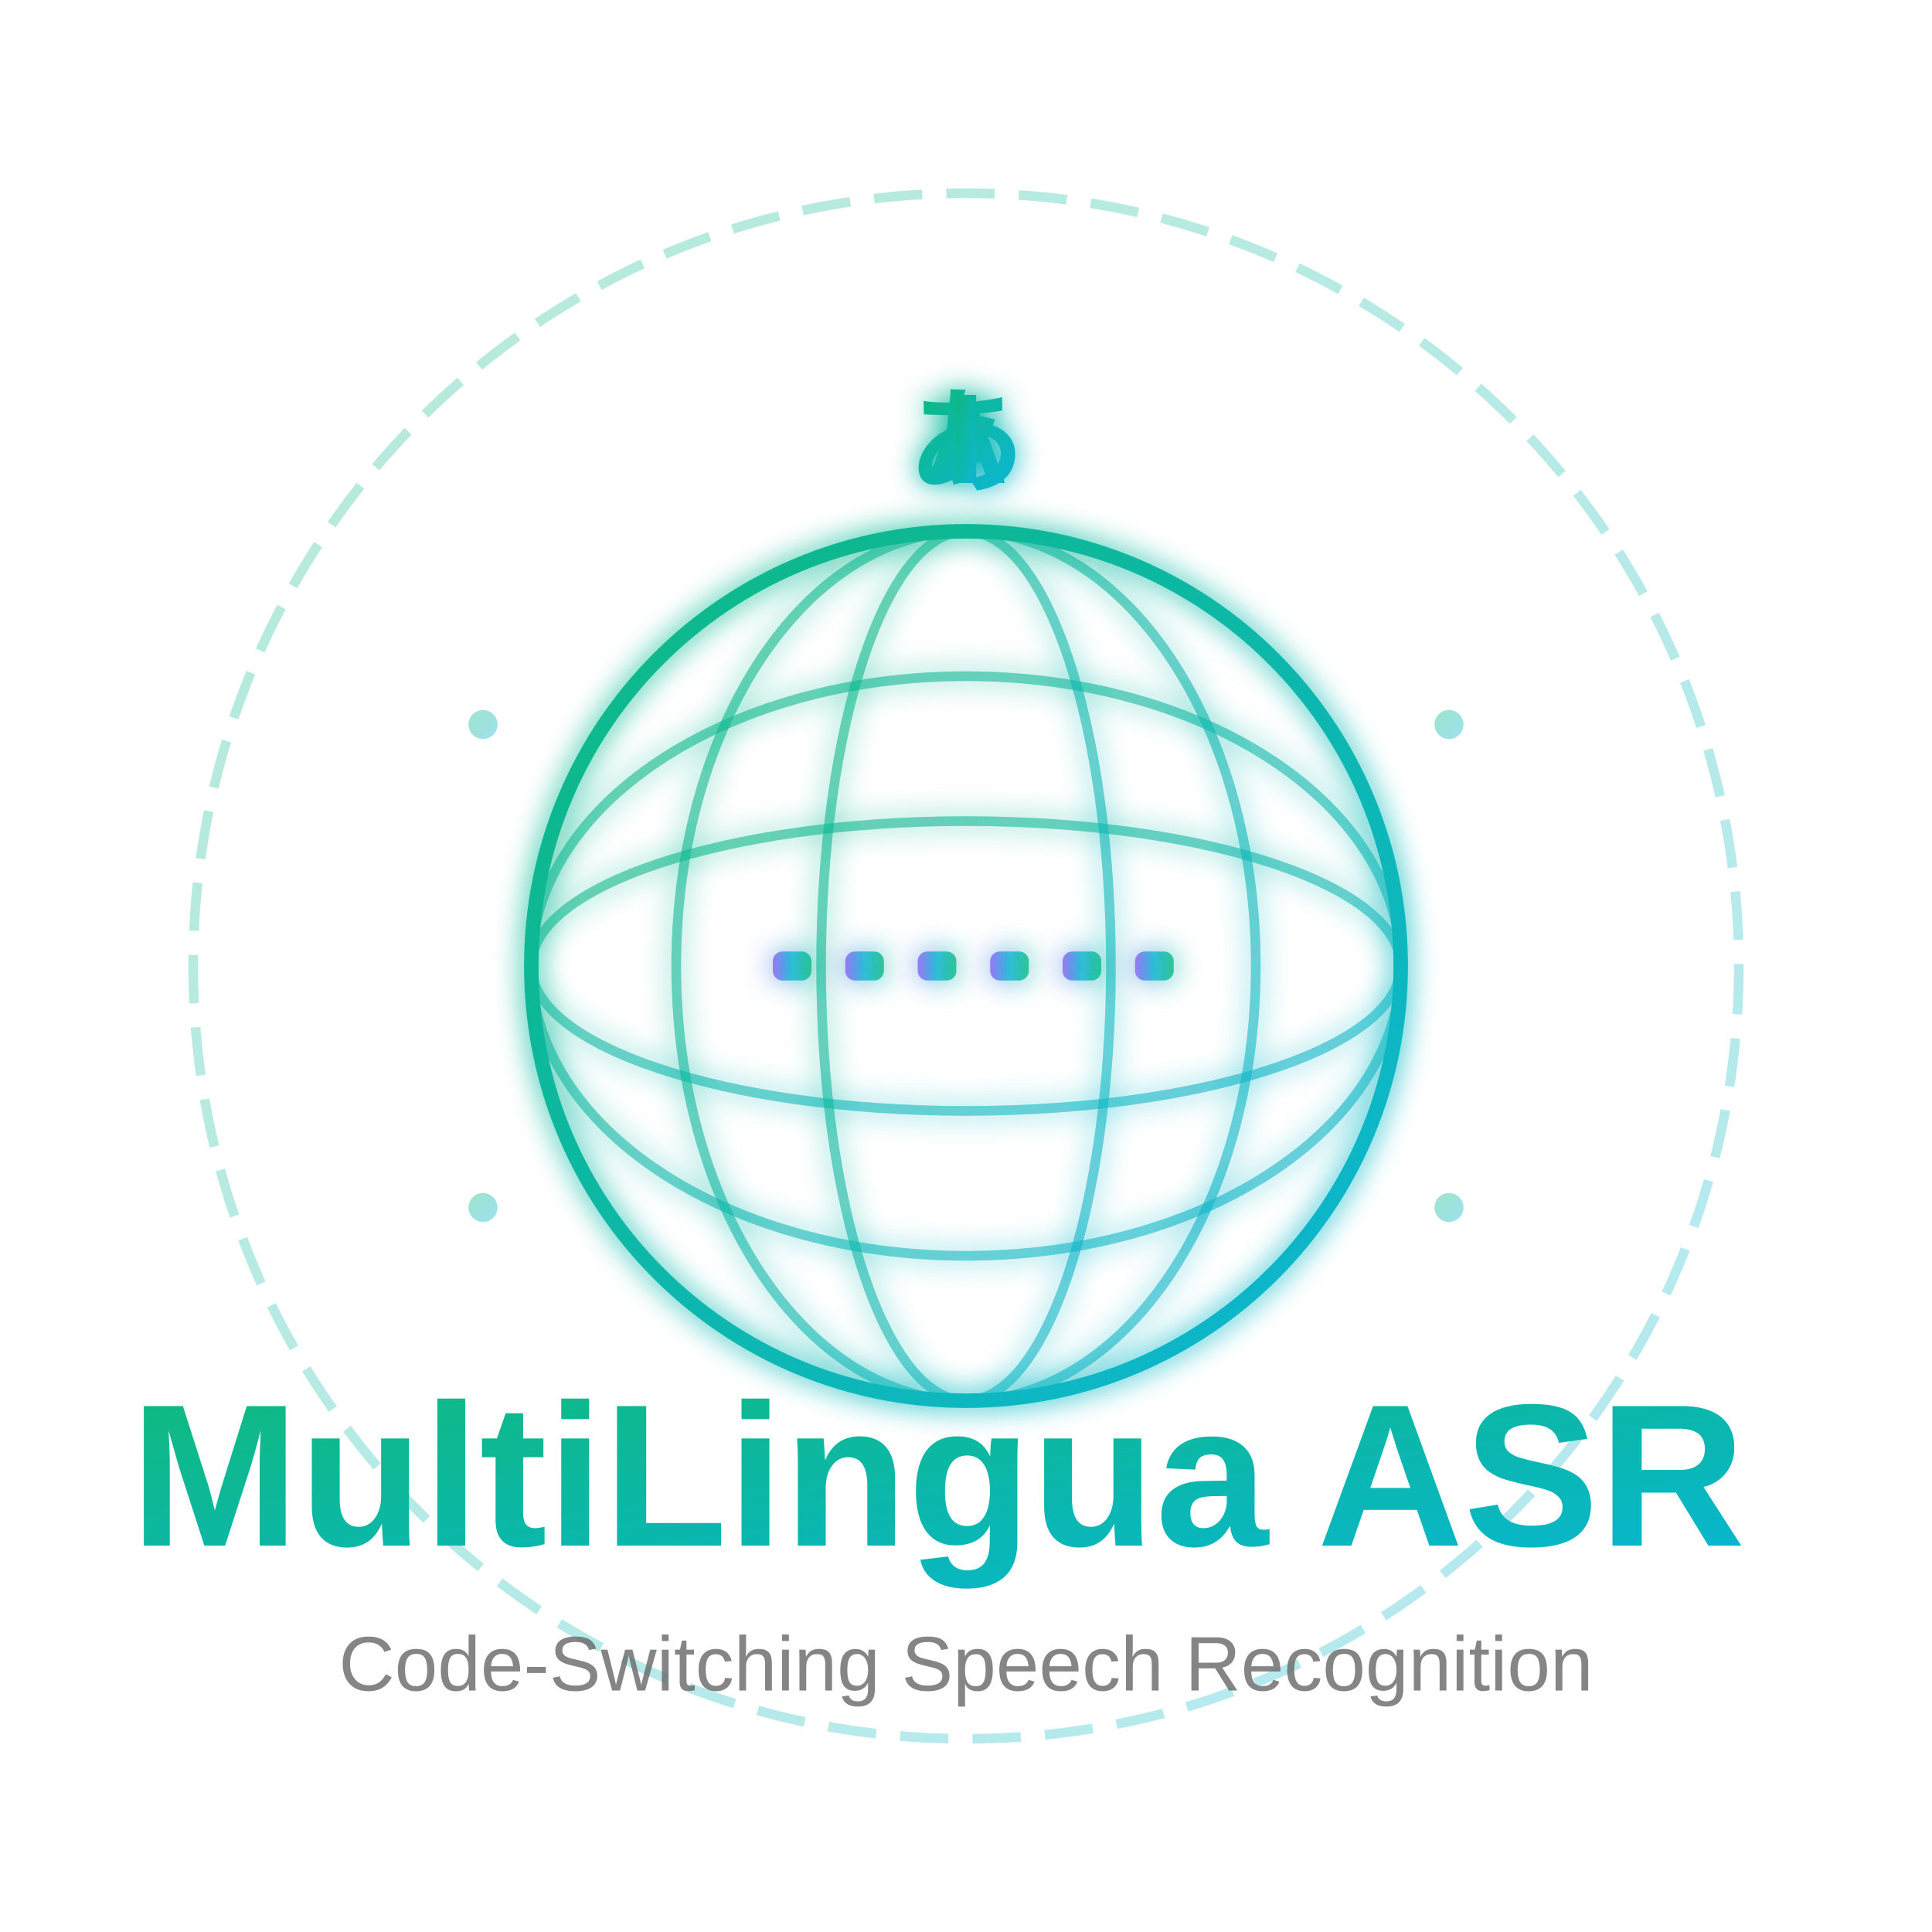
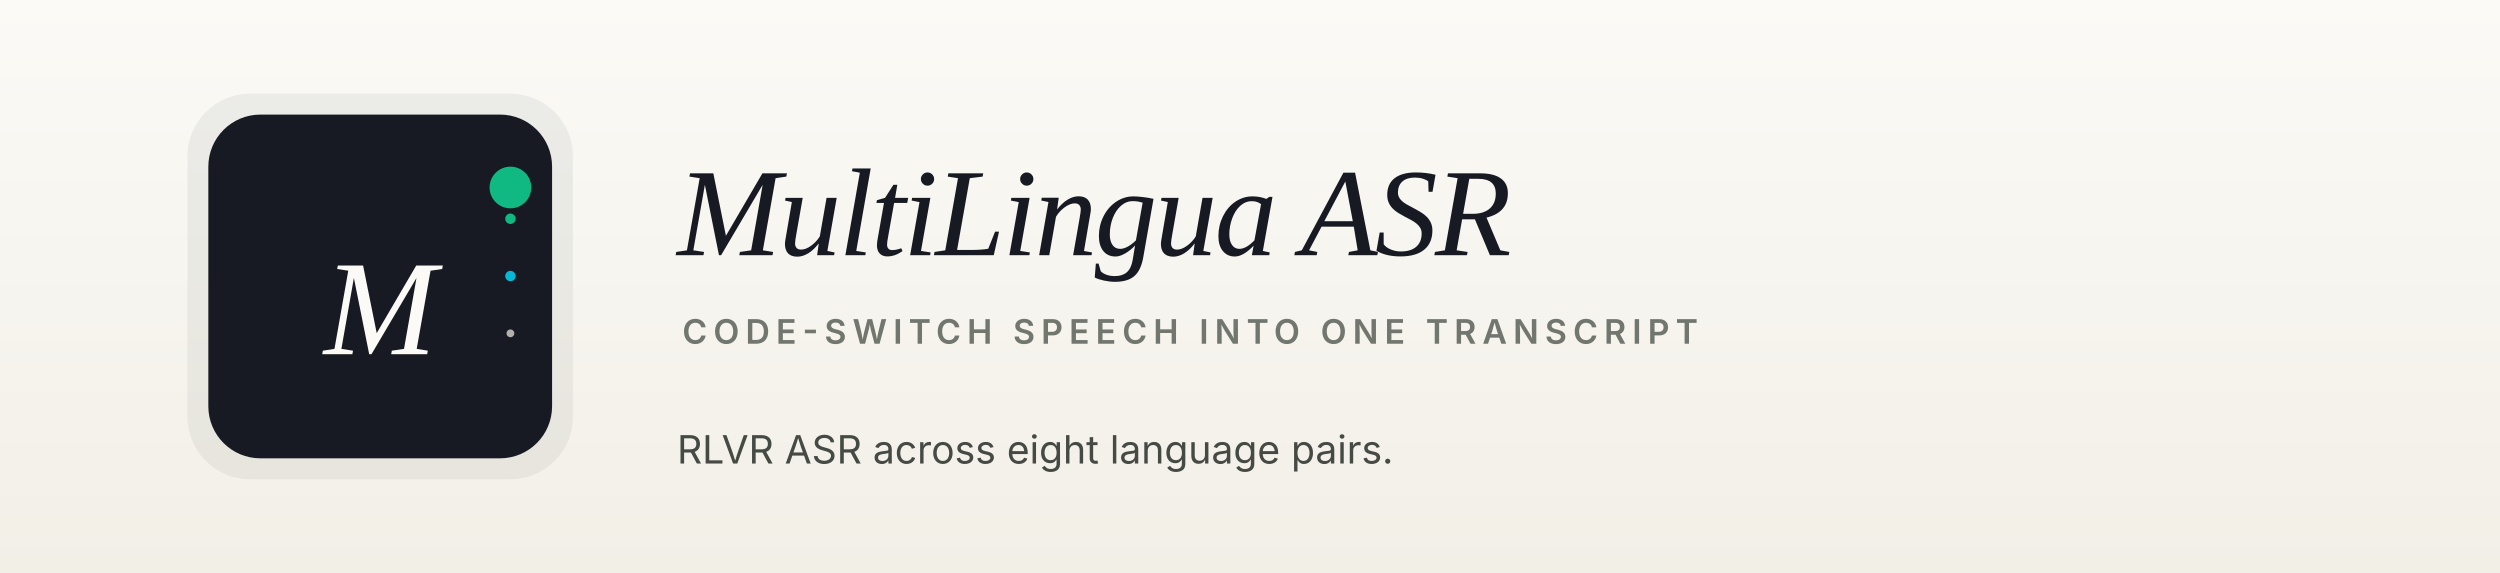
- <svg xmlns="http://www.w3.org/2000/svg" width="400" height="400" viewBox="0 0 400 400">
+ <svg xmlns="http://www.w3.org/2000/svg" viewBox="0 0 960 220" role="img" aria-label="MultiLingua ASR logo">
  <defs>
-     <linearGradient id="mlGrad1" x1="0%" y1="0%" x2="100%" y2="100%">
-       <stop offset="0%" style="stop-color:#10b981;stop-opacity:1">
-         <animate attributeName="stop-color" values="#10b981;#06b6d4;#10b981" dur="4s" repeatCount="indefinite" />
-       </stop>
-       <stop offset="100%" style="stop-color:#06b6d4;stop-opacity:1">
-         <animate attributeName="stop-color" values="#06b6d4;#3b82f6;#06b6d4" dur="4s" repeatCount="indefinite" />
-       </stop>
+     <linearGradient id="paper" x1="0%" y1="0%" x2="0%" y2="100%">
+       <stop offset="0%" stop-color="#fbfaf6" />
+       <stop offset="100%" stop-color="#f2efe7" />
    </linearGradient>
-     <linearGradient id="mlGrad2" x1="0%" y1="0%" x2="100%" y2="0%">
-       <stop offset="0%" style="stop-color:#8b5cf6;stop-opacity:1" />
-       <stop offset="50%" style="stop-color:#06b6d4;stop-opacity:1" />
-       <stop offset="100%" style="stop-color:#10b981;stop-opacity:1" />
-     </linearGradient>
-     <filter id="mlGlow">
-       <feGaussianBlur stdDeviation="3" result="coloredBlur" />
-       <feMerge>
-         <feMergeNode in="coloredBlur" />
-         <feMergeNode in="SourceGraphic" />
-       </feMerge>
-     </filter>
  </defs>
-   <circle cx="200" cy="200" r="160" fill="none" stroke="url(#mlGrad1)" stroke-width="2" opacity="0.3" stroke-dasharray="10 5">
-     <animateTransform attributeName="transform" type="rotate" values="0 200 200;360 200 200" dur="20s" repeatCount="indefinite" />
-   </circle>
-   <g transform="translate(200, 200)" filter="url(#mlGlow)">
-     <circle r="90" fill="none" stroke="url(#mlGrad1)" stroke-width="3">
-       <animate attributeName="r" values="90;93;90" dur="3s" repeatCount="indefinite" />
-     </circle>
-     <ellipse cx="0" cy="0" rx="90" ry="30" fill="none" stroke="url(#mlGrad1)" stroke-width="2" opacity="0.6" />
-     <ellipse cx="0" cy="0" rx="90" ry="60" fill="none" stroke="url(#mlGrad1)" stroke-width="2" opacity="0.6" />
-     <g>
-       <ellipse cx="0" cy="0" rx="30" ry="90" fill="none" stroke="url(#mlGrad1)" stroke-width="2" opacity="0.6">
-         <animateTransform attributeName="transform" type="rotate" values="0;360" dur="15s" repeatCount="indefinite" />
-       </ellipse>
-       <ellipse cx="0" cy="0" rx="60" ry="90" fill="none" stroke="url(#mlGrad1)" stroke-width="2" opacity="0.6">
-         <animateTransform attributeName="transform" type="rotate" values="0;360" dur="15s" repeatCount="indefinite" begin="5s" />
-       </ellipse>
-     </g>
-     <g>
-       <text font-family="Arial, sans-serif" font-size="24" font-weight="bold" fill="url(#mlGrad1)" text-anchor="middle">
-         <animateTransform attributeName="transform" type="rotate" values="0 0 0;360 0 0" dur="10s" repeatCount="indefinite" />
-         <tspan x="0" y="-100">A</tspan>
-       </text>
-     </g>
-     <g>
-       <text font-family="Arial, sans-serif" font-size="24" font-weight="bold" fill="url(#mlGrad1)" text-anchor="middle">
-         <animateTransform attributeName="transform" type="rotate" values="120 0 0;480 0 0" dur="10s" repeatCount="indefinite" />
-         <tspan x="0" y="-100">あ</tspan>
-       </text>
-     </g>
-     <g>
-       <text font-family="Arial, sans-serif" font-size="24" font-weight="bold" fill="url(#mlGrad1)" text-anchor="middle">
-         <animateTransform attributeName="transform" type="rotate" values="240 0 0;600 0 0" dur="10s" repeatCount="indefinite" />
-         <tspan x="0" y="-100">ا</tspan>
-       </text>
-     </g>
-     <g opacity="0.8">
-       <rect x="-40" y="-3" width="8" height="6" fill="url(#mlGrad2)" rx="2">
-         <animate attributeName="height" values="6;20;6" dur="1s" repeatCount="indefinite" />
-         <animate attributeName="y" values="-3;-10;-3" dur="1s" repeatCount="indefinite" />
-       </rect>
-       <rect x="-25" y="-3" width="8" height="6" fill="url(#mlGrad2)" rx="2">
-         <animate attributeName="height" values="6;30;6" dur="1s" repeatCount="indefinite" begin="0.1s" />
-         <animate attributeName="y" values="-3;-15;-3" dur="1s" repeatCount="indefinite" begin="0.1s" />
-       </rect>
-       <rect x="-10" y="-3" width="8" height="6" fill="url(#mlGrad2)" rx="2">
-         <animate attributeName="height" values="6;25;6" dur="1s" repeatCount="indefinite" begin="0.2s" />
-         <animate attributeName="y" values="-3;-12.5;-3" dur="1s" repeatCount="indefinite" begin="0.2s" />
-       </rect>
-       <rect x="5" y="-3" width="8" height="6" fill="url(#mlGrad2)" rx="2">
-         <animate attributeName="height" values="6;28;6" dur="1s" repeatCount="indefinite" begin="0.3s" />
-         <animate attributeName="y" values="-3;-14;-3" dur="1s" repeatCount="indefinite" begin="0.3s" />
-       </rect>
-       <rect x="20" y="-3" width="8" height="6" fill="url(#mlGrad2)" rx="2">
-         <animate attributeName="height" values="6;18;6" dur="1s" repeatCount="indefinite" begin="0.4s" />
-         <animate attributeName="y" values="-3;-9;-3" dur="1s" repeatCount="indefinite" begin="0.4s" />
-       </rect>
-       <rect x="35" y="-3" width="8" height="6" fill="url(#mlGrad2)" rx="2">
-         <animate attributeName="height" values="6;22;6" dur="1s" repeatCount="indefinite" begin="0.5s" />
-         <animate attributeName="y" values="-3;-11;-3" dur="1s" repeatCount="indefinite" begin="0.5s" />
-       </rect>
+   <rect width="960" height="220" fill="url(#paper)" />
+   <g transform="translate(72,36)">
+     <rect x="0" y="0" width="148" height="148" rx="24" fill="#171a22" opacity="0.06" />
+     <rect x="8" y="8" width="132" height="132" rx="20" fill="#171a22" />
+     <g transform="translate(8,8)">
+       <path d="M16 40 H116" stroke="#10b981" stroke-width="4" stroke-linecap="round" fill="none" stroke-dasharray="100" stroke-dashoffset="100">
+         <animate attributeName="stroke-dashoffset" values="100;0;100" dur="3s" repeatCount="indefinite" />
+       </path>
+       <path d="M16 62 H116" stroke="#06b6d4" stroke-width="4" stroke-linecap="round" fill="none" stroke-dasharray="100" stroke-dashoffset="100">
+         <animate attributeName="stroke-dashoffset" values="100;0;100" dur="3s" begin="0.35s" repeatCount="indefinite" />
+       </path>
+       <path d="M16 84 H116" stroke="#f2efe7" stroke-width="3" stroke-linecap="round" fill="none" opacity="0.7" stroke-dasharray="100" stroke-dashoffset="100">
+         <animate attributeName="stroke-dashoffset" values="100;0;100" dur="3s" begin="0.7s" repeatCount="indefinite" />
+       </path>
+       <text x="66" y="92" text-anchor="middle" fill="#fbfaf6" font-family="Georgia, 'Times New Roman', serif" font-size="52" font-weight="500" font-style="italic">M</text>
+       <circle cx="116" cy="28" r="8" fill="#10b981">
+         <animate attributeName="opacity" values="0.5;1;0.5" dur="2s" repeatCount="indefinite" />
+         <animate attributeName="r" values="7;9;7" dur="2s" repeatCount="indefinite" />
+       </circle>
    </g>
  </g>
-   <g opacity="0.4">
-     <circle cx="100" cy="150" r="3" fill="url(#mlGrad1)">
-       <animate attributeName="opacity" values="0.4;1;0.4" dur="2s" repeatCount="indefinite" />
-     </circle>
-     <circle cx="300" cy="150" r="3" fill="url(#mlGrad1)">
-       <animate attributeName="opacity" values="0.4;1;0.4" dur="2s" repeatCount="indefinite" begin="0.5s" />
-     </circle>
-     <circle cx="100" cy="250" r="3" fill="url(#mlGrad1)">
-       <animate attributeName="opacity" values="0.4;1;0.4" dur="2s" repeatCount="indefinite" begin="1s" />
-     </circle>
-     <circle cx="300" cy="250" r="3" fill="url(#mlGrad1)">
-       <animate attributeName="opacity" values="0.4;1;0.4" dur="2s" repeatCount="indefinite" begin="1.5s" />
-     </circle>
-     <line x1="100" y1="150" x2="300" y2="150" stroke="url(#mlGrad1)" stroke-width="1" />
-     <line x1="100" y1="250" x2="300" y2="250" stroke="url(#mlGrad1)" stroke-width="1" />
-     <line x1="100" y1="150" x2="100" y2="250" stroke="url(#mlGrad1)" stroke-width="1" />
-     <line x1="300" y1="150" x2="300" y2="250" stroke="url(#mlGrad1)" stroke-width="1" />
-   </g>
-   <text x="200" y="320" font-family="Arial, sans-serif" font-size="42" font-weight="bold" fill="url(#mlGrad1)" text-anchor="middle">
-     MultiLingua ASR
-     <animate attributeName="opacity" values="1;0.7;1" dur="3s" repeatCount="indefinite" />
-   </text>
-   <text x="200" y="350" font-family="Arial, sans-serif" font-size="16" fill="#666" text-anchor="middle" opacity="0.8">
-     Code-Switching Speech Recognition
-   </text>
+   <text x="260" y="98" fill="#171a22" font-family="Georgia, 'Times New Roman', serif" font-size="48" font-weight="500" font-style="italic" letter-spacing="-0.02em">MultiLingua ASR</text>
+   <text x="262" y="132" fill="#71766f" font-family="system-ui, -apple-system, sans-serif" font-size="13" font-weight="600" letter-spacing="0.18em">CODE-SWITCH SPEECH INTO ONE TRANSCRIPT</text>
+   <rect x="260" y="148" width="0" height="3" rx="1.5" fill="#10b981">
+     <animate attributeName="width" values="0;420;420;0" keyTimes="0;0.45;0.75;1" dur="4s" repeatCount="indefinite" />
+   </rect>
+   <text x="260" y="178" fill="#454a44" font-family="system-ui, -apple-system, sans-serif" font-size="15">RLVR ASR across eight language pairs.</text>
</svg>
